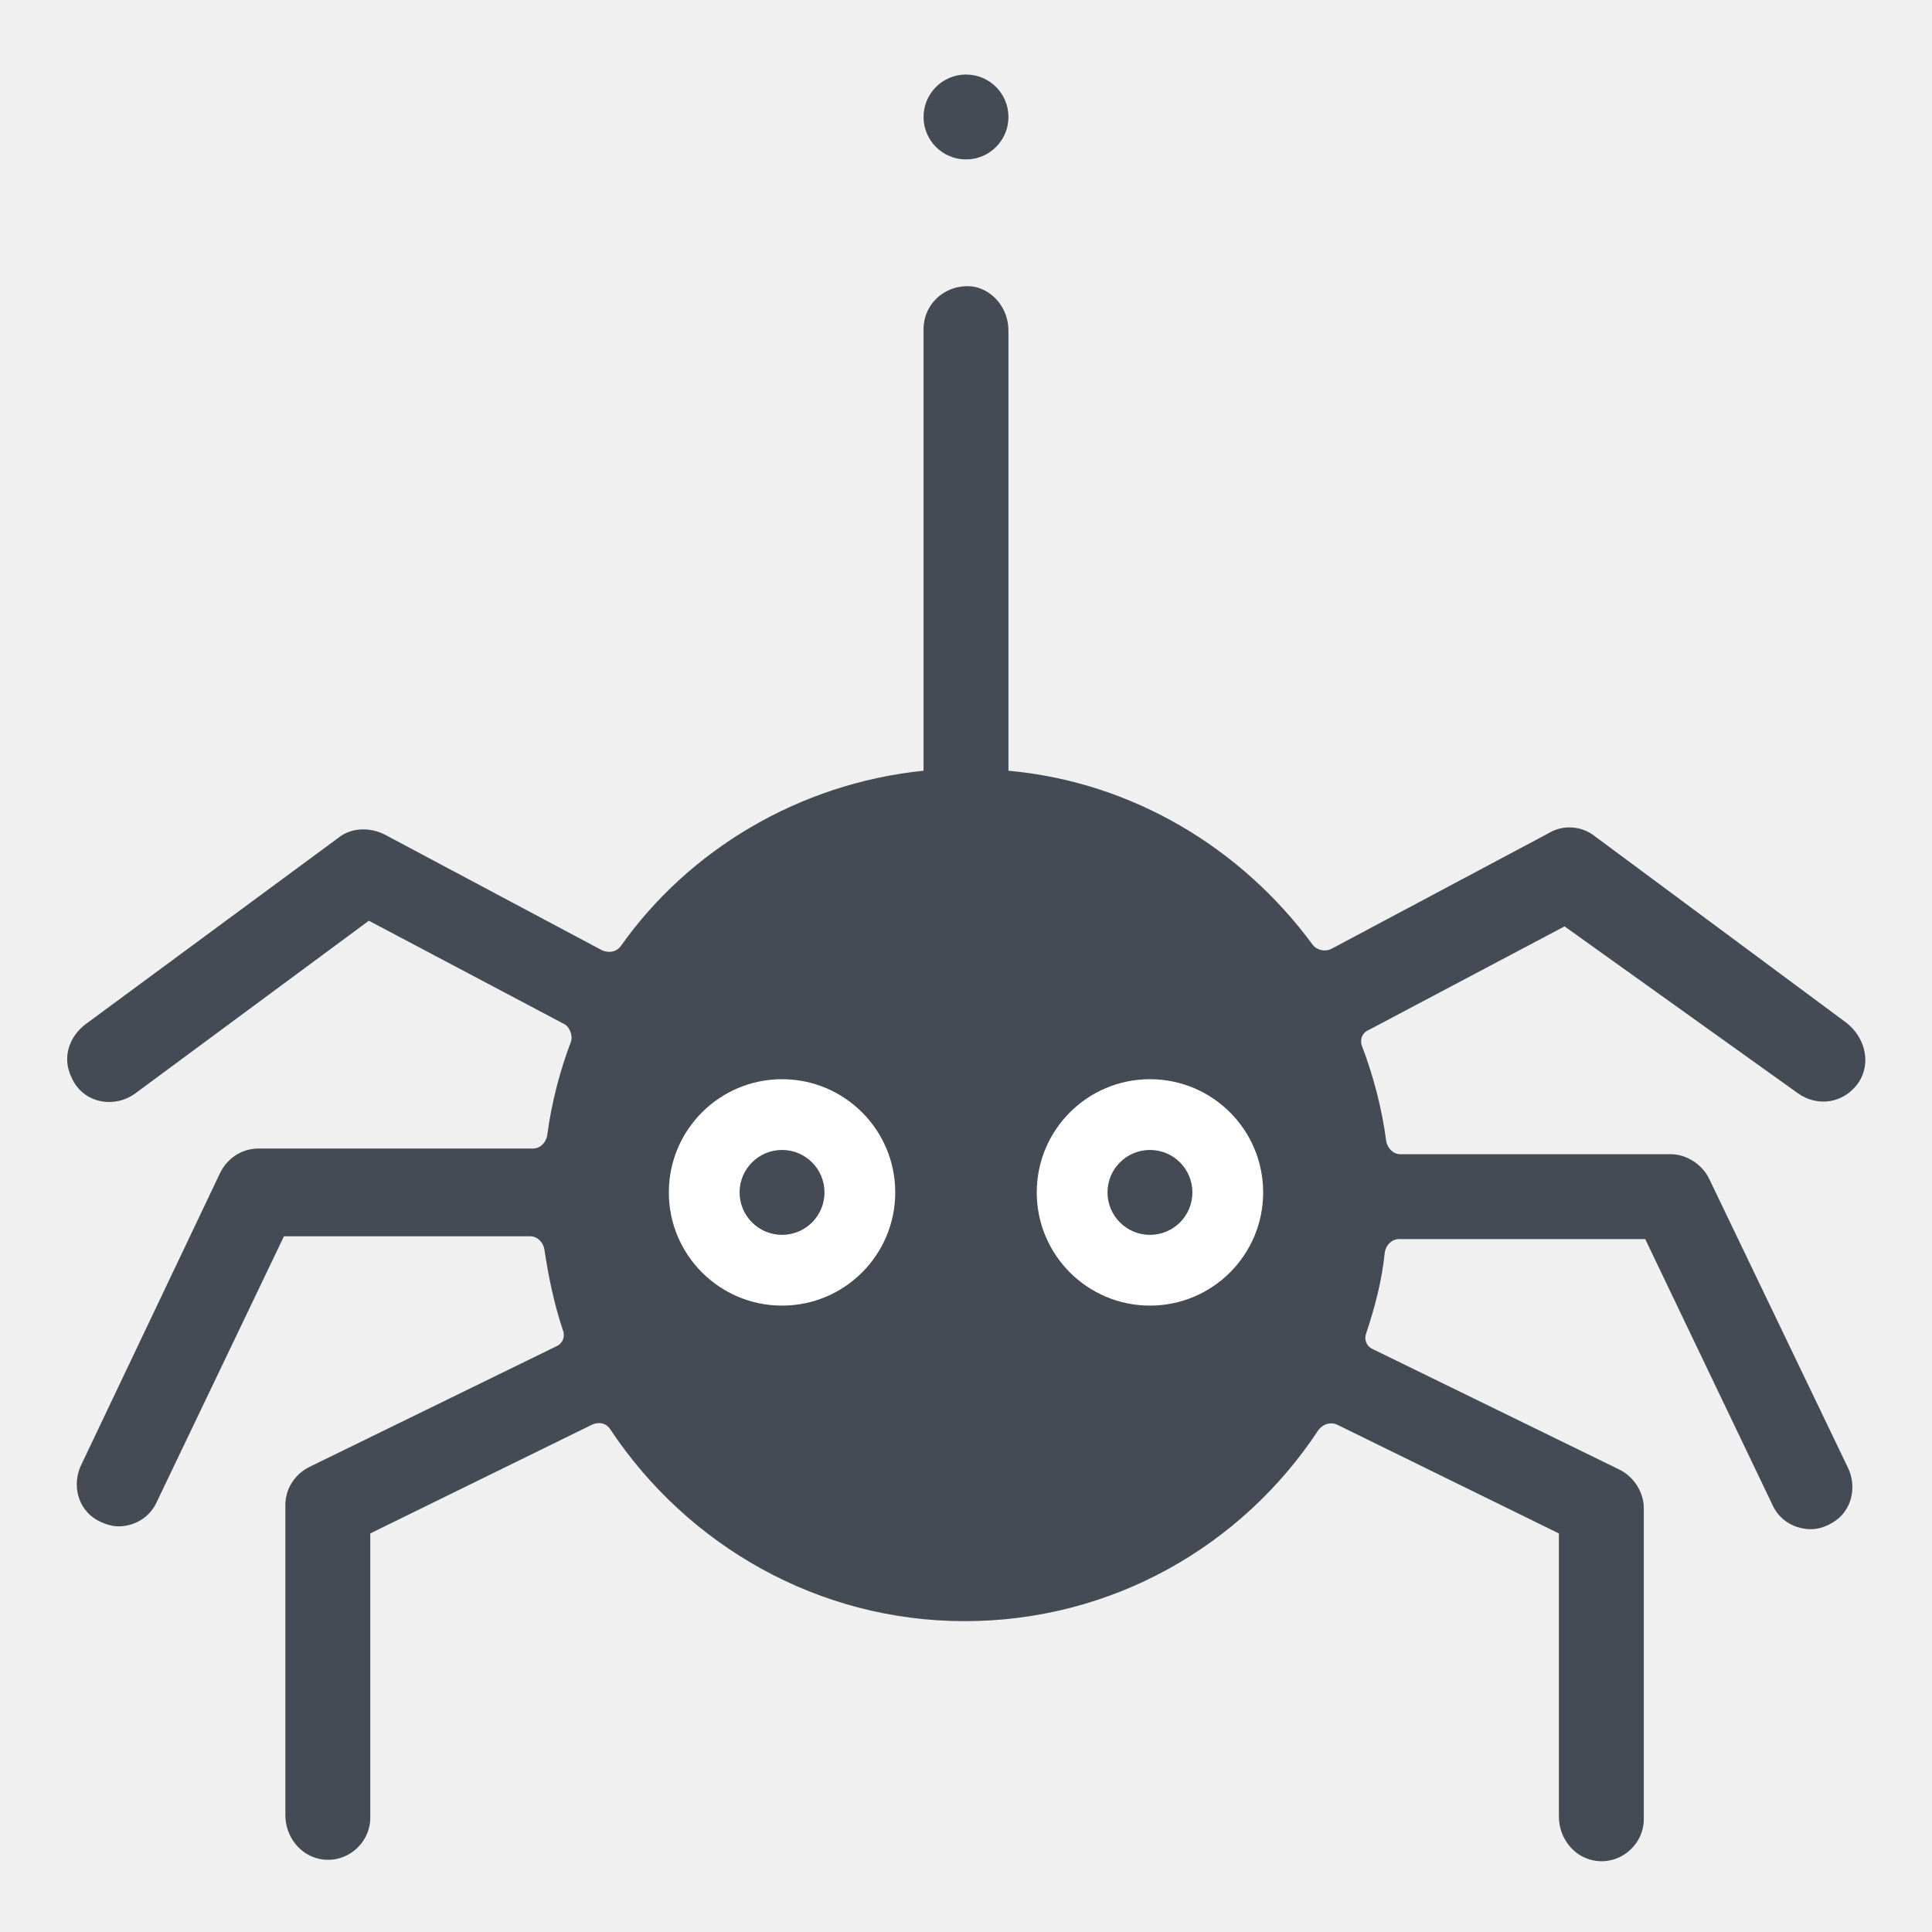
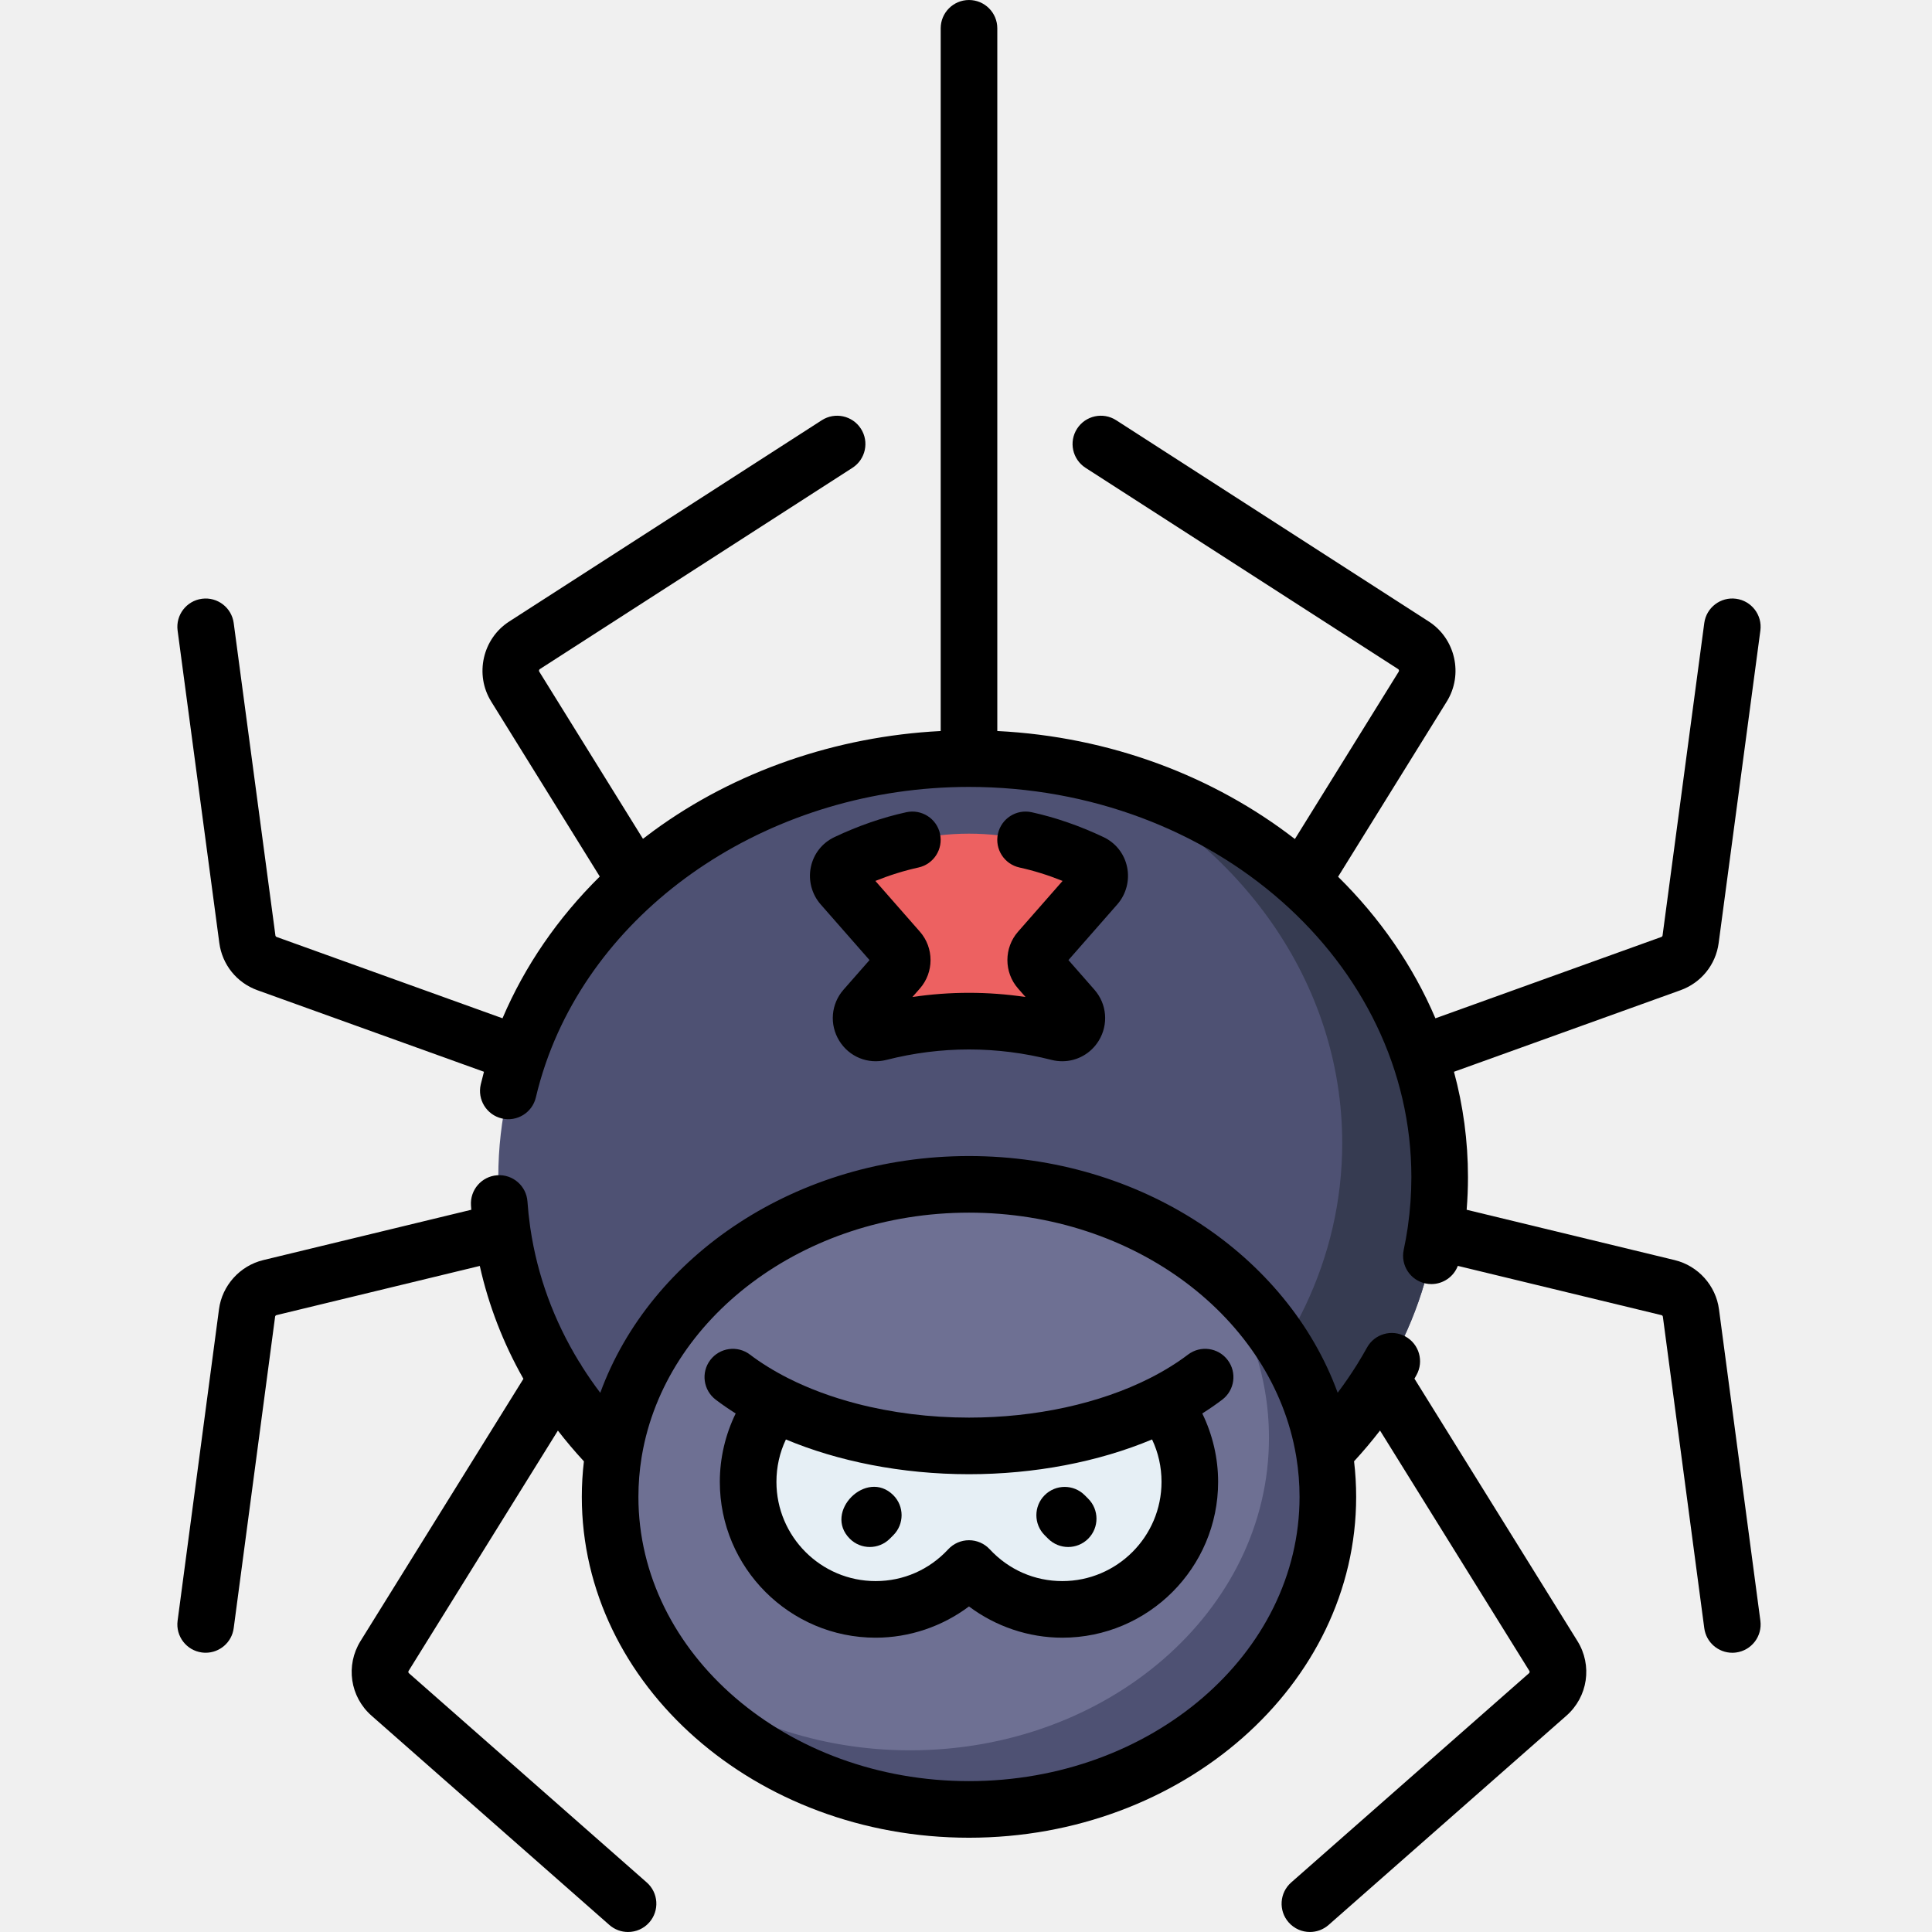
- <svg xmlns="http://www.w3.org/2000/svg" t="1568821845621" class="icon" viewBox="0 0 1024 1024" version="1.1" p-id="2932" width="200" height="200">
-   <defs>
-     <style type="text/css" />
-   </defs>
-   <path d="M953 579.5c10.5 7.5 24.75 5.25 32.25-6 6.75-10.5 3-24-6.75-31.5l-133.5-99c-6.75-5.25-16.5-6-24-1.5l-115.5 61.5c-3 1.5-7.5 0.75-9.75-2.25-37.5-51-95.25-86.25-161.25-92.25V175.25c0-11.25-7.5-21-18-23.25-14.25-2.25-27 8.25-27 22.5v234c-66 6.75-124.5 42-160.5 93-2.25 3-6 3.75-9.75 2.25l-115.5-61.5c-7.5-3.75-17.25-3.75-24 1.5L45.5 542.75c-9 6.75-12.75 18-7.5 28.5 6 13.5 22.5 16.5 33.75 8.25l123.75-91.5 103.5 54.75c3 1.5 4.5 6 3.75 9-6 15.75-10.5 33-12.75 50.25-0.75 3.75-3.75 6.75-7.5 6.75H137c-9 0-16.5 5.25-20.25 12.75L43.25 776c-5.25 10.5-2.25 23.25 7.5 29.25 3.75 2.25 8.25 3.75 12 3.75 8.25 0 16.5-4.5 20.25-12.75l67.5-141h130.5c3.75 0 6.75 3 7.5 6.75 2.25 15 5.25 29.25 9.75 42.75 1.5 3.75 0 7.5-3.75 9l-130.5 63.75c-7.5 3.75-12.75 11.25-12.75 20.25V962c0 11.25 7.5 21 18 23.25 14.25 3 27-8.25 27-21.75v-150.75l117.75-57.75c3.75-1.5 7.5-0.75 9.75 3 40.5 60.75 109.5 101.25 187.5 101.25s147-39.75 187.5-101.25c2.25-3 6-4.5 9.75-3l117.75 57.75v150c0 11.25 7.5 21 18 23.25 14.25 3 27-8.25 27-21.75v-165c0-8.25-5.25-16.5-12.75-20.25l-130.5-63.75c-3.75-1.5-5.25-5.25-3.75-9 4.5-13.5 8.25-27.75 9.75-42.75 0.75-3.75 3.75-6.75 7.5-6.75H872l67.5 141c3.75 8.25 12 12.75 20.25 12.75 4.5 0 8.25-1.5 12-3.75 9.75-6 12.75-18.75 7.5-29.25L905.75 624.5c-3.75-7.5-12-12.75-20.25-12.75H742.25c-3.75 0-6.75-3-7.5-6.75-2.25-17.25-6.75-34.5-12.75-50.25-1.5-3.75 0-7.5 3.75-9l103.5-54.75L953 579.5z" fill="#444B54" p-id="2933" />
-   <path d="M512 62m-22.5 0a22.5 22.5 0 1 0 45 0 22.5 22.5 0 1 0-45 0Z" fill="#444B54" p-id="2934" />
-   <path d="M414.5 632m-60 0a60 60 0 1 0 120 0 60 60 0 1 0-120 0Z" fill="#FFFFFF" p-id="2935" />
-   <path d="M414.5 632m-22.5 0a22.5 22.5 0 1 0 45 0 22.5 22.5 0 1 0-45 0Z" fill="#444B54" p-id="2936" />
-   <path d="M609.5 632m-60 0a60 60 0 1 0 120 0 60 60 0 1 0-120 0Z" fill="#FFFFFF" p-id="2937" />
-   <path d="M609.5 632m-22.5 0a22.5 22.5 0 1 0 45 0 22.5 22.5 0 1 0-45 0Z" fill="#444B54" p-id="2938" />
+ <svg xmlns="http://www.w3.org/2000/svg" height="511pt" viewBox="-46 0 511 511.998" width="511pt">
+   <path d="m335.027 311.945c0-61.254-55.848-110.914-124.738-110.914-68.887 0-124.734 49.66-124.734 110.914 0 61.258 55.848 110.914 124.734 110.914 68.891 0 124.738-49.656 124.738-110.914zm0 0" fill="#4e5173" />
+   <path d="m242.598 204.797c39.605 18.586 66.605 55.562 66.605 98.148 0 61.258-55.848 110.914-124.734 110.914-11.176 0-22.004-1.312-32.309-3.762 17.359 8.145 37.137 12.762 58.129 12.762 68.891 0 124.738-49.656 124.738-110.914 0-51.32-39.203-94.492-92.43-107.148zm0 0" fill="#363b51" />
+   <path d="m305.395 396.691c0-45.746-42.578-82.828-95.105-82.828-52.523 0-95.102 37.082-95.102 82.828 0 45.742 42.578 82.824 95.102 82.824 52.527 0 95.105-37.082 95.105-82.824zm0 0" fill="#6e7093" />
+   <path d="m273.793 335.035c10.102 13.156 15.996 28.973 15.996 45.988 0 45.746-42.578 82.828-95.102 82.828-24.406 0-46.664-8.012-63.504-21.176 17.059 22.215 46.121 36.84 79.105 36.84 52.527 0 95.105-37.082 95.105-82.824 0-24.488-12.207-46.492-31.602-61.656zm0 0" fill="#4e5173" />
+   <path d="m268.816 392.711c0 18.656-15.133 33.793-33.793 33.793-9.781 0-18.559-4.184-24.734-10.828-6.172 6.645-14.949 10.828-24.734 10.828-18.656 0-33.789-15.137-33.789-33.793 0-7.848 2.672-15.078 7.176-20.805 13.891 7.035 31.812 11.273 51.348 11.273 19.539 0 37.457-4.238 51.352-11.273 4.5 5.727 7.176 12.957 7.176 20.805zm0 0" fill="#e6eff5" />
+   <path d="m242.738 228.617c-21.633-10.254-43.266-10.254-64.895 0-2.332 1.109-2.926 4.164-1.223 6.105l15.023 17.121c1.297 1.477 1.297 3.688 0 5.168l-8.961 10.211c-2.52 2.871.156 7.336 3.863 6.391 15.828-4.023 31.66-4.023 47.488 0 3.707.945 6.383-3.52 3.859-6.391l-8.957-10.211c-1.297-1.48-1.297-3.691 0-5.168l15.023-17.121c1.703-1.938 1.109-4.996-1.223-6.105zm0 0" fill="#ed6161" />
+   <path d="m328.344 365.359c.188-.328.371-.656.551-.984 2.004-3.625.688-8.188-2.938-10.191s-8.188-.688-10.191 2.941c-.773 1.398-1.582 2.777-2.426 4.145-.098.145-.188.293-.273.445-1.574 2.516-3.266 4.977-5.07 7.371-13.281-36.348-52.062-62.723-97.707-62.723-45.652 0-84.438 26.387-97.711 62.746-1.73-2.285-3.352-4.625-4.855-7.008-.211-.422-.461-.824-.75-1.203-6.691-10.934-11.059-22.836-12.91-35.309-.02-.219-.055-.441-.094-.66-.305-2.156-.535-4.328-.688-6.516-.289-4.133-3.883-7.258-8.008-6.957-4.133.289-7.246 3.875-6.957 8.008.027.375.055.754.086 1.133l-55.152 13.344c-6.18 1.5-10.891 6.738-11.715 13.02l-10.969 82.543c-.547 4.105 2.34 7.875 6.445 8.422.336.043.668.066.996.066 3.703 0 6.926-2.742 7.426-6.516l10.973-82.551c.027-.195.18-.359.379-.406l53.863-13.035c2.336 10.453 6.215 20.484 11.562 29.918l-43.156 69.469c-4.027 6.465-2.797 14.801 2.922 19.816l63.008 55.441c1.426 1.254 3.191 1.867 4.953 1.867 2.082 0 4.152-.859 5.633-2.543 2.738-3.109 2.434-7.852-.676-10.586l-63.02-55.445c-.18-.16-.215-.414-.082-.625l39.555-63.676c2.156 2.785 4.453 5.508 6.895 8.148-.367 3.094-.555 6.238-.555 9.418 0 49.805 46.027 90.328 102.602 90.328 56.578 0 102.605-40.523 102.605-90.328 0-3.184-.188-6.328-.555-9.43 2.426-2.633 4.719-5.355 6.879-8.156l39.574 63.703c.129.203.09.457-.098.621l-63.012 55.441c-3.109 2.734-3.414 7.477-.676 10.586 1.484 1.684 3.551 2.543 5.633 2.543 1.758 0 3.527-.613 4.953-1.867l63-55.434c5.727-5.023 6.957-13.359 2.934-19.816zm-118.055 106.656c-48.305 0-87.602-33.789-87.602-75.324 0-3.523.281-6.992.828-10.387.047-.219.082-.438.109-.66 6.234-36.316 42.723-64.281 86.668-64.281 43.949 0 80.441 27.977 86.668 64.301.023.203.059.406.098.605.551 3.406.836 6.887.836 10.422 0 41.535-39.301 75.324-87.605 75.324zm0 0" />
+   <path d="m409.047 346.973c-.828-6.293-5.535-11.531-11.723-13.031l-55.148-13.344c.234-2.879.352-5.766.352-8.652 0-9.609-1.285-18.957-3.711-27.914l60.031-21.613c5.484-1.973 9.363-6.781 10.117-12.535l11.051-82.781c.547-4.105-2.336-7.875-6.441-8.426-4.102-.555-7.879 2.336-8.426 6.441l-11.055 82.797c-.02.176-.145.324-.324.391l-59.871 21.555c-5.945-13.957-14.762-26.656-25.793-37.516l28.809-46.441c4.43-7.148 2.289-16.656-4.773-21.199l-82.84-53.34c-3.484-2.242-8.125-1.234-10.367 2.246-2.242 3.48-1.234 8.125 2.246 10.367l82.844 53.34c.223.145.289.449.145.68l-27.512 44.352c-21.418-16.578-48.816-27.113-78.863-28.625v-186.223c0-4.145-3.359-7.5-7.5-7.5-4.145 0-7.5 3.355-7.5 7.5v186.227c-27.742 1.418-54.5 10.672-76.055 26.422-.961.703-1.91 1.414-2.848 2.141l-27.473-44.289c-.145-.234-.082-.539.145-.684l82.84-53.34c3.48-2.242 4.488-6.887 2.246-10.367-2.242-3.48-6.883-4.488-10.367-2.246l-82.836 53.34c-7.062 4.543-9.207 14.055-4.777 21.199l28.777 46.387c-11.133 10.98-19.895 23.746-25.777 37.562l-59.859-21.551c-.176-.062-.297-.211-.324-.402l-11.051-82.781c-.547-4.105-4.316-6.988-8.426-6.441-4.105.551-6.988 4.32-6.441 8.426l11.051 82.766c.758 5.77 4.633 10.578 10.113 12.551l60.023 21.605c-.301 1.113-.582 2.23-.848 3.352-.949 4.031 1.551 8.07 5.582 9.02 4.035.957 8.07-1.547 9.02-5.578.699-2.969 1.543-5.887 2.52-8.746.02-.047.035-.094.051-.141.039-.102.074-.207.105-.312 14.91-42.863 60.449-73.082 112.109-73.082 64.645 0 117.234 46.391 117.234 103.414 0 4.371-.312 8.746-.93 13.066-.027.168-.051.336-.07.5-.285 1.914-.629 3.816-1.031 5.703-.867 4.051 1.715 8.035 5.766 8.902.531.113 1.055.168 1.574.168 3.086-.004 5.891-1.918 7-4.824l53.957 13.055c.203.051.355.215.383.418l10.973 82.543c.5 3.77 3.723 6.512 7.426 6.512.328 0 .66-.02.996-.066 4.105-.547 6.992-4.316 6.445-8.422zm0 0" />
+   <path d="m278.848 360.422c-2.504-3.305-7.207-3.949-10.508-1.445-2.945 2.234-6.344 4.336-10.09 6.238-13.32 6.75-30.355 10.465-47.961 10.465-10.34 0-20.48-1.281-29.789-3.707-6.539-1.703-12.672-3.973-18.172-6.758-.004 0-.012-.004-.02-.008-3.742-1.906-7.133-4.004-10.066-6.23-3.301-2.504-8.008-1.855-10.512 1.445-2.5 3.301-1.855 8.004 1.445 10.508 1.66 1.258 3.426 2.477 5.289 3.652-2.742 5.609-4.203 11.828-4.203 18.129 0 22.77 18.523 41.293 41.293 41.293 8.938 0 17.633-2.961 24.734-8.281 7.102 5.32 15.797 8.281 24.734 8.281 22.77 0 41.293-18.523 41.293-41.293 0-6.301-1.465-12.52-4.199-18.129 1.859-1.176 3.625-2.395 5.285-3.652 3.301-2.504 3.949-7.207 1.445-10.508zm-43.824 58.582c-7.355 0-14.188-2.996-19.238-8.434-1.418-1.527-3.41-2.395-5.496-2.395-2.086 0-4.078.867-5.496 2.395-5.047 5.438-11.879 8.434-19.238 8.434-14.496 0-26.293-11.797-26.293-26.293 0-3.965.859-7.77 2.512-11.242 13.648 5.734 30.594 9.211 48.516 9.211 17.316 0 34.27-3.242 48.516-9.211 1.652 3.473 2.508 7.277 2.508 11.242.004 14.496-11.793 26.293-26.289 26.293zm0 0" />
+   <path d="m240.953 396.238c-2.93-2.926-7.68-2.926-10.605 0-2.93 2.93-2.93 7.68 0 10.609l.926.926c1.465 1.461 3.383 2.195 5.305 2.195 1.918 0 3.836-.734 5.301-2.195 2.93-2.93 2.93-7.68 0-10.609zm0 0" />
+   <path d="m178.703 407.773c1.461 1.461 3.383 2.195 5.301 2.195 1.918 0 3.84-.734 5.305-2.195l.926-.926c2.93-2.934 2.93-7.68 0-10.609-7.09-7.086-18.629 4.438-11.531 11.535zm0 0" />
+   <path d="m202.617 220.969c-.887-4.047-4.883-6.602-8.93-5.723-6.344 1.391-12.754 3.609-19.059 6.598-3.242 1.535-5.52 4.438-6.25 7.961-.723 3.496.25 7.184 2.605 9.867l12.949 14.758-6.887 7.844c-3.32 3.785-3.781 9.219-1.145 13.523 2.621 4.277 7.641 6.32 12.492 5.09 14.527-3.695 29.262-3.695 43.789 0 .945.238 1.891.352 2.828.352 3.883 0 7.555-1.996 9.668-5.441 2.633-4.305 2.176-9.734-1.148-13.52l-6.883-7.848 12.949-14.758c2.355-2.684 3.324-6.371 2.602-9.867-.727-3.523-3.008-6.426-6.246-7.961-6.305-2.988-12.715-5.207-19.059-6.598-4.043-.883-8.043 1.676-8.93 5.723-.887 4.047 1.676 8.043 5.719 8.93 3.773.828 7.598 2.02 11.414 3.555l-11.797 13.445c-3.77 4.293-3.77 10.77 0 15.062l1.98 2.254c-9.977-1.477-20-1.477-29.98 0l1.98-2.254c3.77-4.293 3.77-10.77 0-15.062l-11.797-13.445c3.816-1.535 7.641-2.727 11.414-3.555 4.043-.887 6.605-4.883 5.719-8.93zm0 0" />
</svg>
